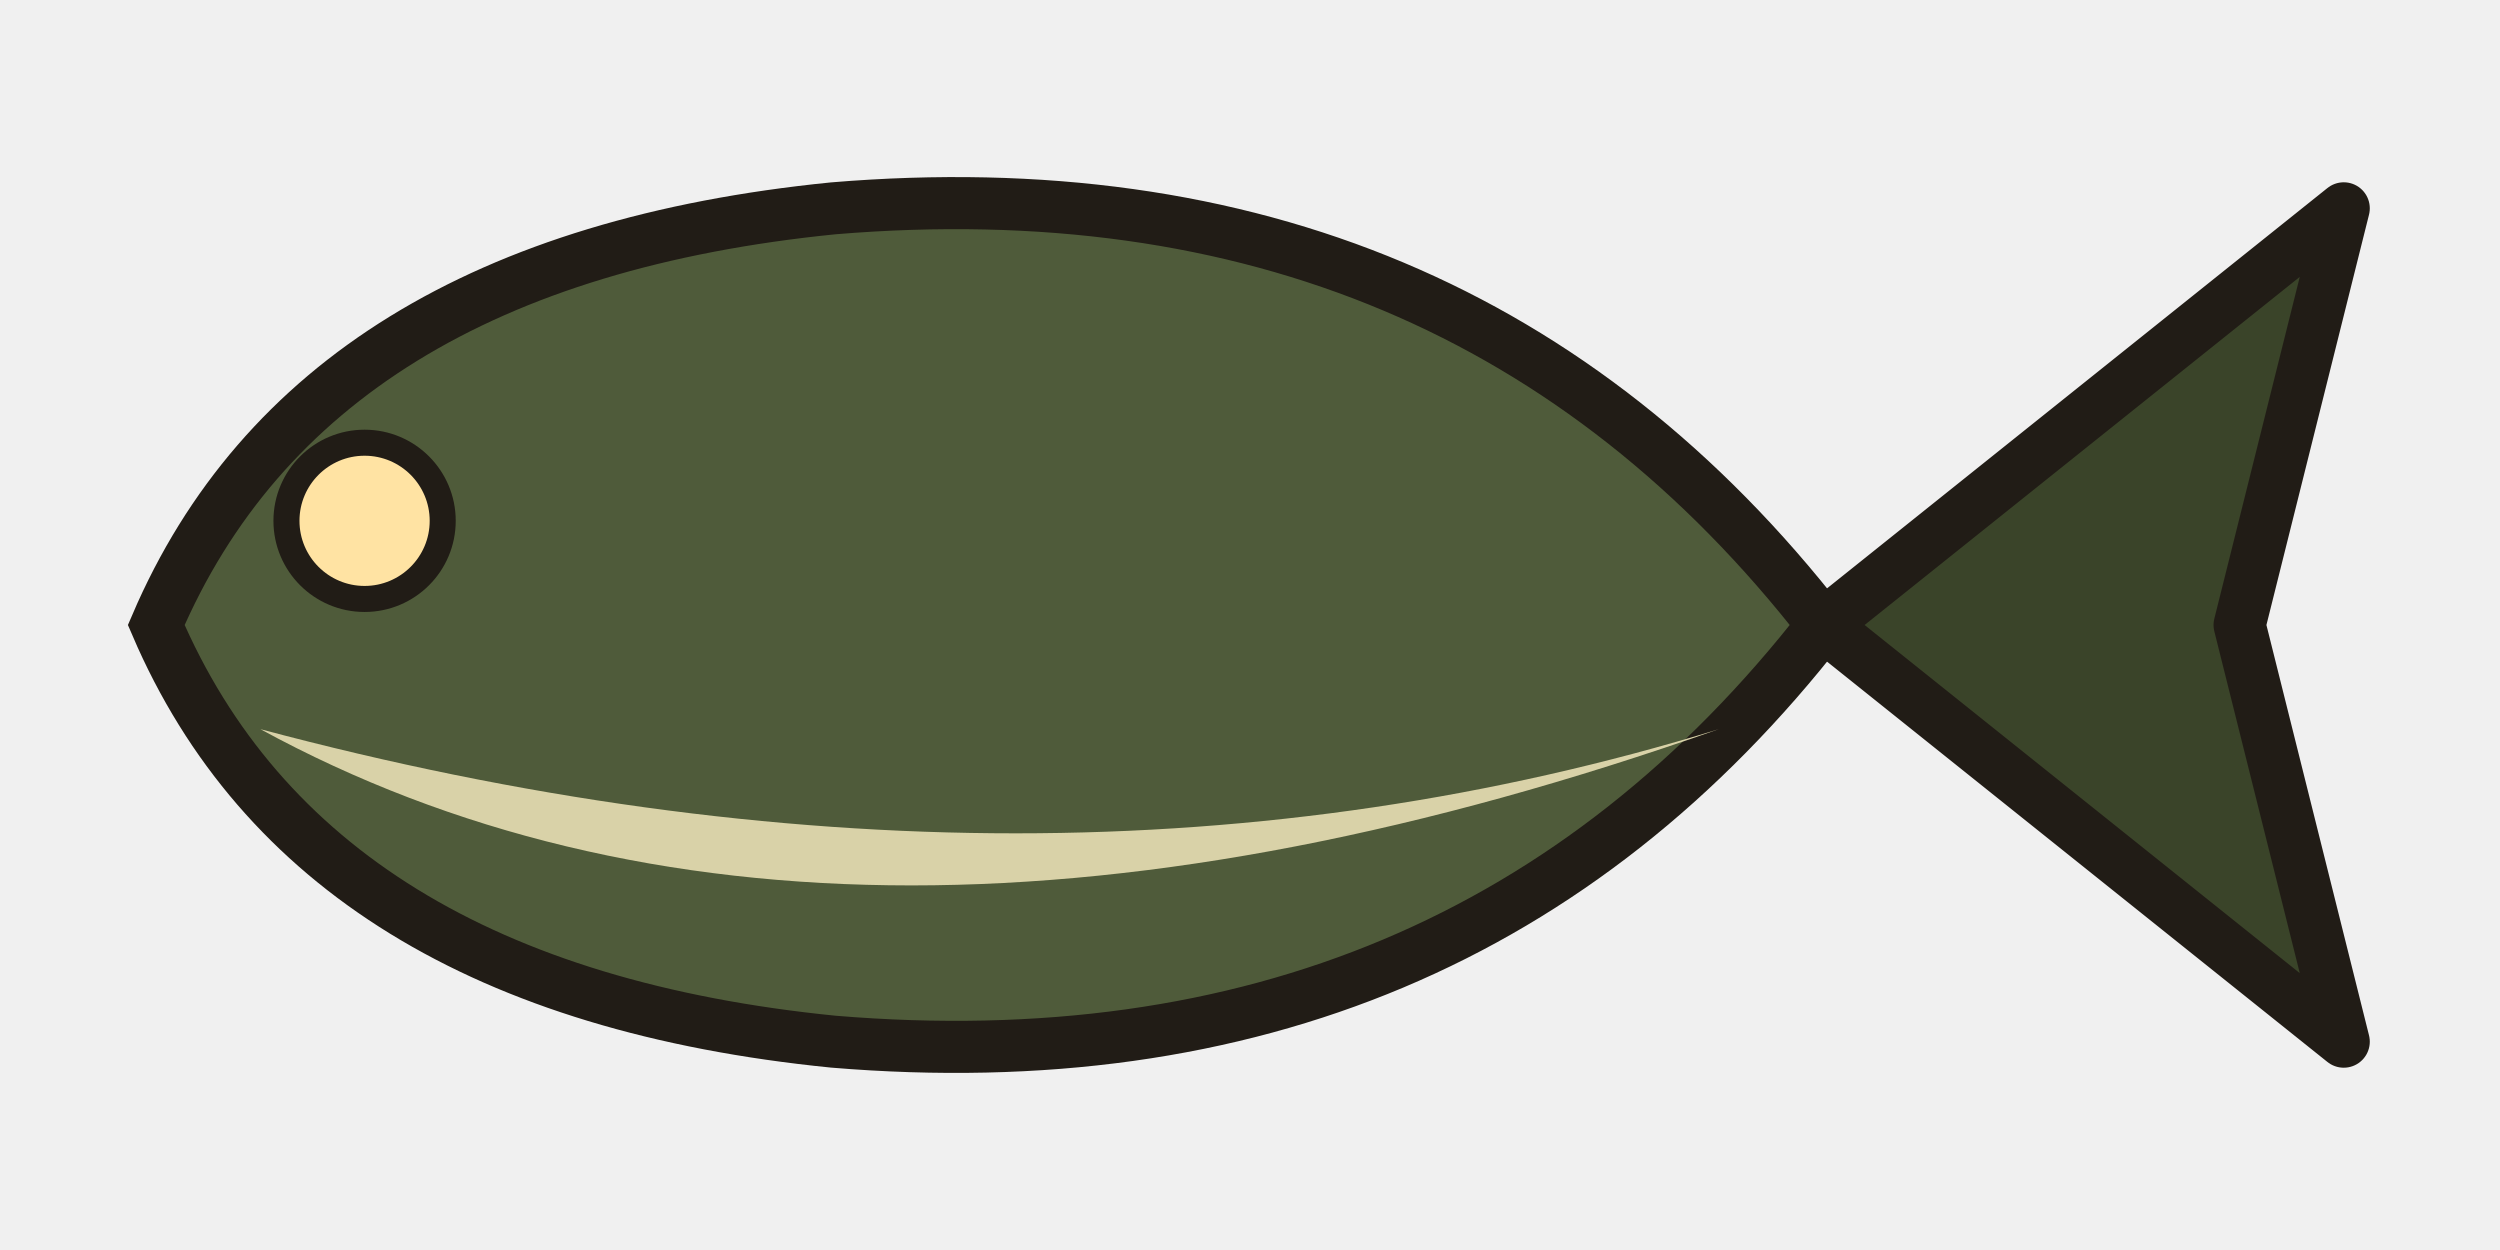
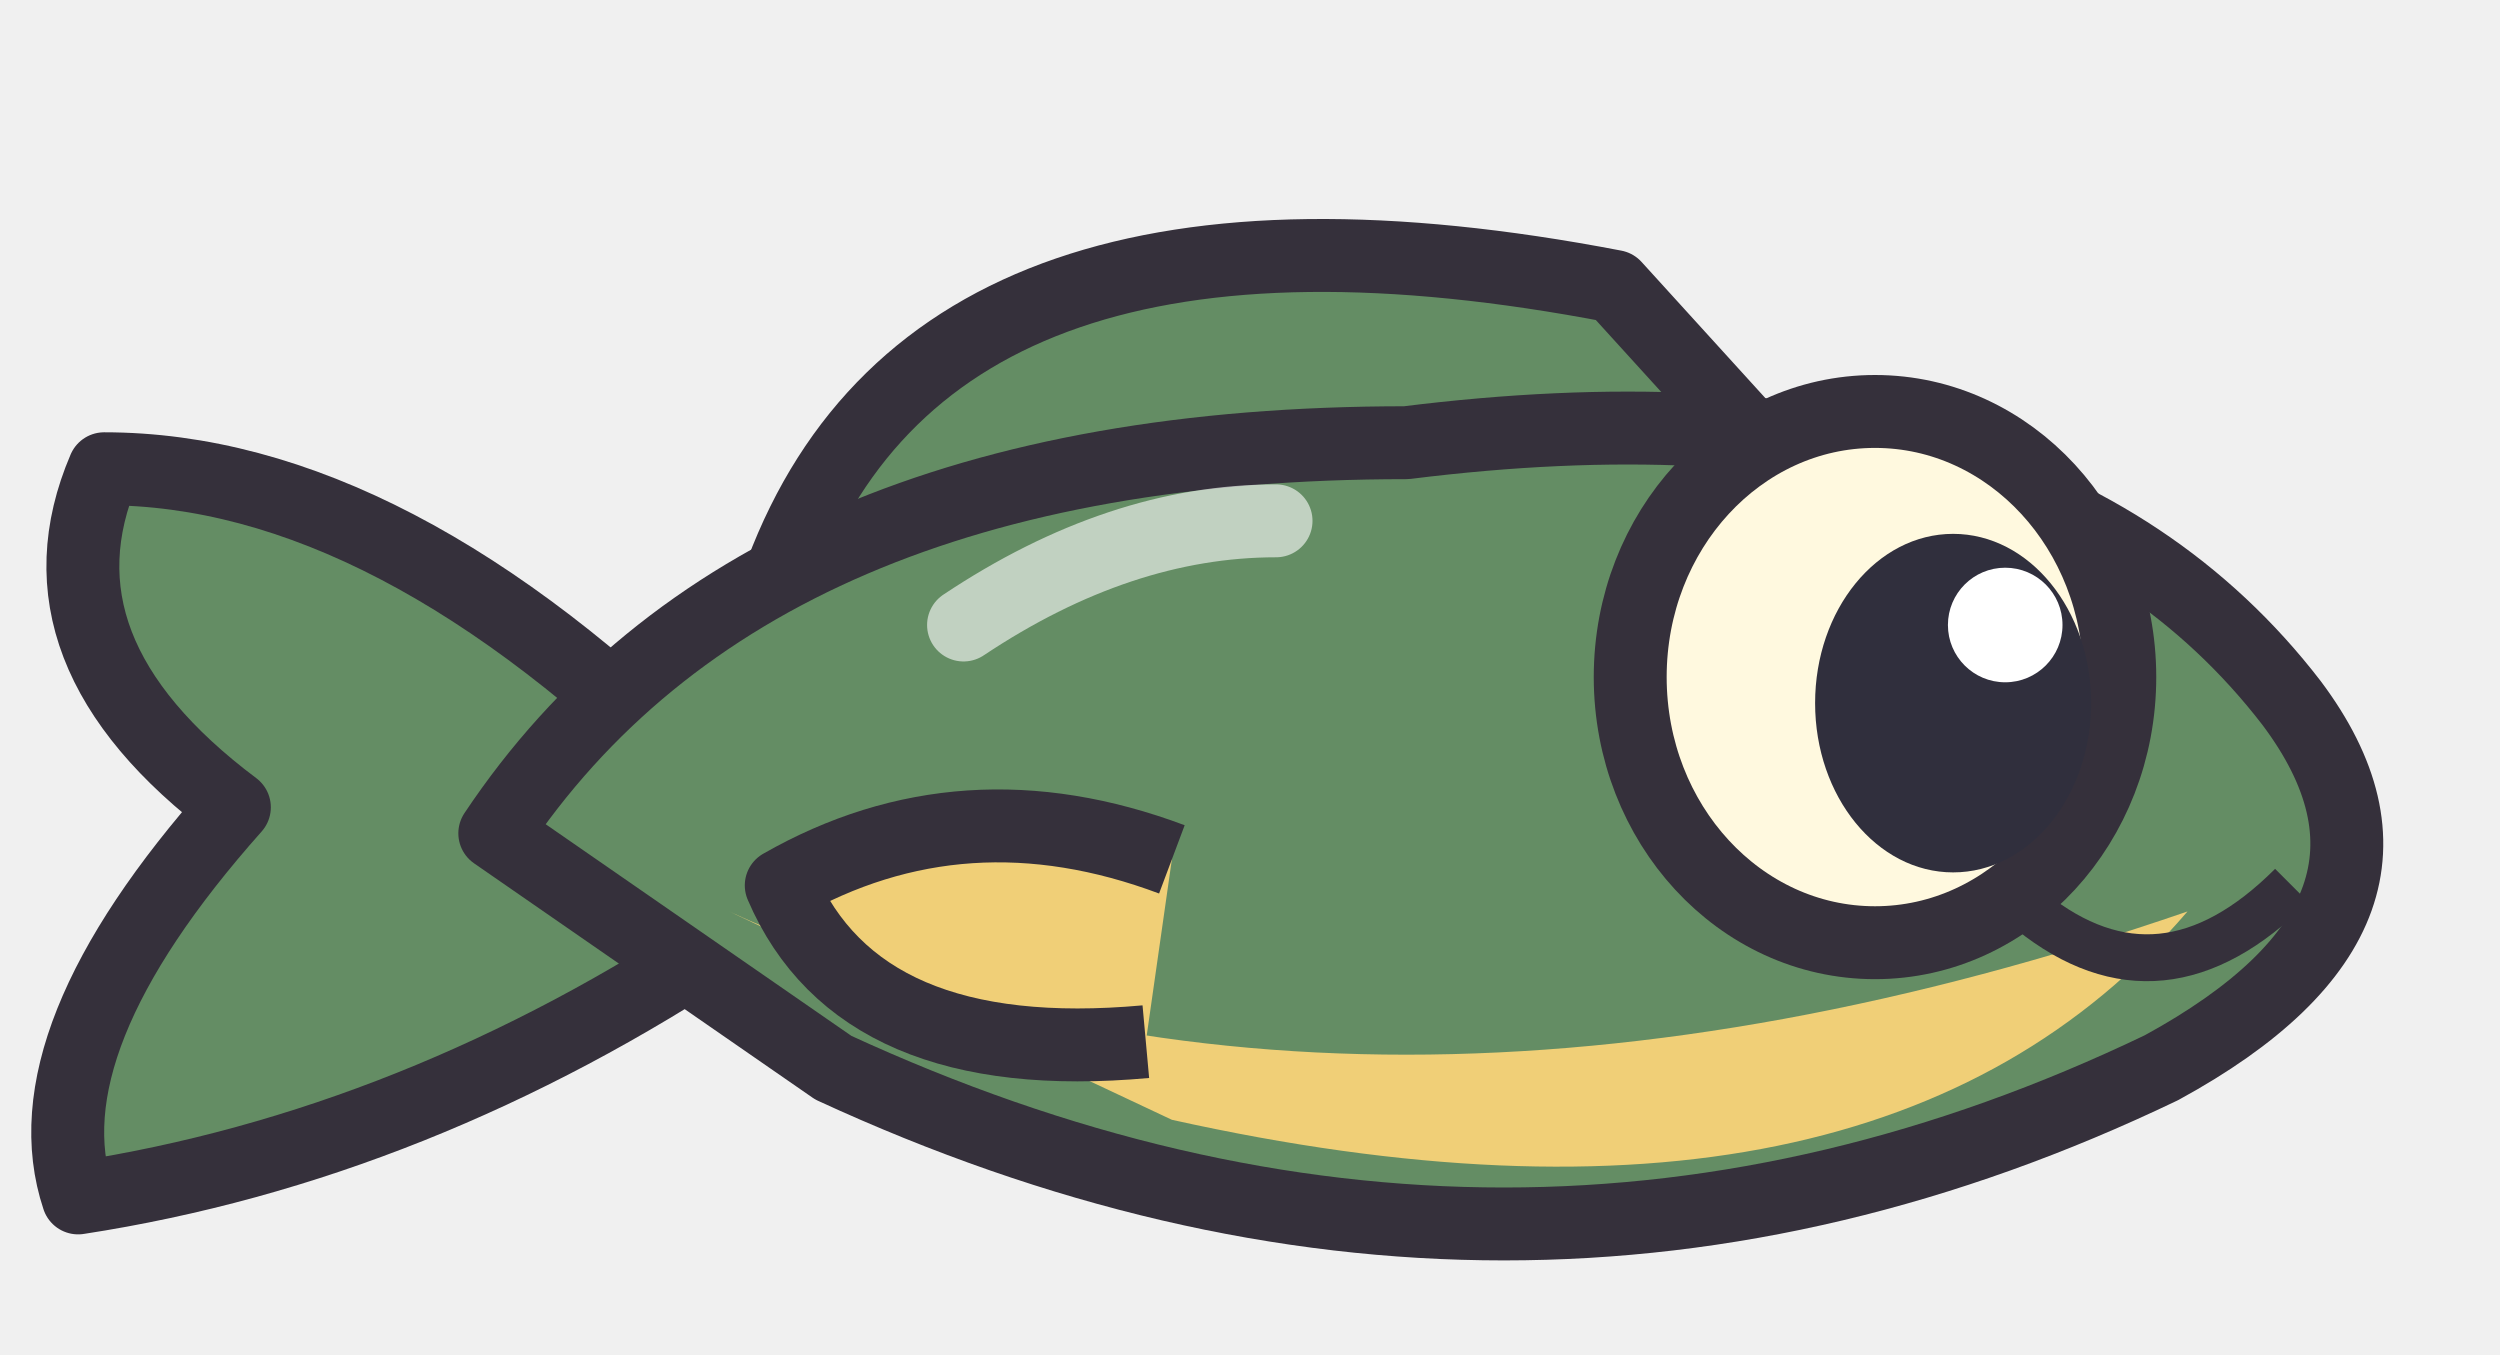
- <svg xmlns="http://www.w3.org/2000/svg" viewBox="0 0 96 48" width="96" height="48">
-   <path d="M70 24 Q56 6 32 8 Q12 10 6 24 Q12 38 32 40 Q56 42 70 24Z" fill="#4F5B3A" stroke="#211C16" stroke-width="2" />
-   <path d="M70 24 L90 8 L86 24 L90 40Z" fill="#3A4429" stroke="#211C16" stroke-width="2" stroke-linejoin="round" />
-   <path d="M10 28 Q32 40 66 28 Q40 36 10 28Z" fill="#D9D2A8" />
-   <circle cx="14" cy="20" r="3" fill="#FFE3A3" stroke="#211C16" />
+ <svg xmlns="http://www.w3.org/2000/svg" viewBox="0 0 96 52">
+   <g transform="translate(0 0) scale(1)">
+     <g stroke="#35303b" stroke-width="2.8" stroke-linejoin="round">
+       <path d="M27 30Q15 18 4 18Q1 25 9 31Q1 40 3 46Q16 44 28 36Z" fill="#648d64" />
+       <path d="M30 22Q36 6 62 11L72 22" fill="#648d64" />
+       <path d="M19 32Q29 17 54 17Q78 14 88 27Q94 35 83 41Q58 53 32 41Z" fill="#648d64" />
+       <path d="M28 35Q52 46 84 35Q72 49 45 43Z" fill="#f0cf77" stroke="none" />
+       <path d="M45 33q-8-3-15 1 3 7 14 6" fill="#f0cf77" />
+       <ellipse cx="72" cy="26" rx="9.4" ry="10.2" fill="#fff9df" />
+       <ellipse cx="75" cy="27" rx="5.3" ry="6.5" fill="#302f3d" stroke="none" />
+       <circle cx="77" cy="24" r="2.2" fill="white" stroke="none" />
+       <path d="M78 35q5 4 10-1" fill="none" stroke-width="1.8" />
+       <path d="M37 24q6-4 12-4" stroke="#fff" opacity=".6" fill="none" stroke-linecap="round" />
+     </g>
+   </g>
</svg>
